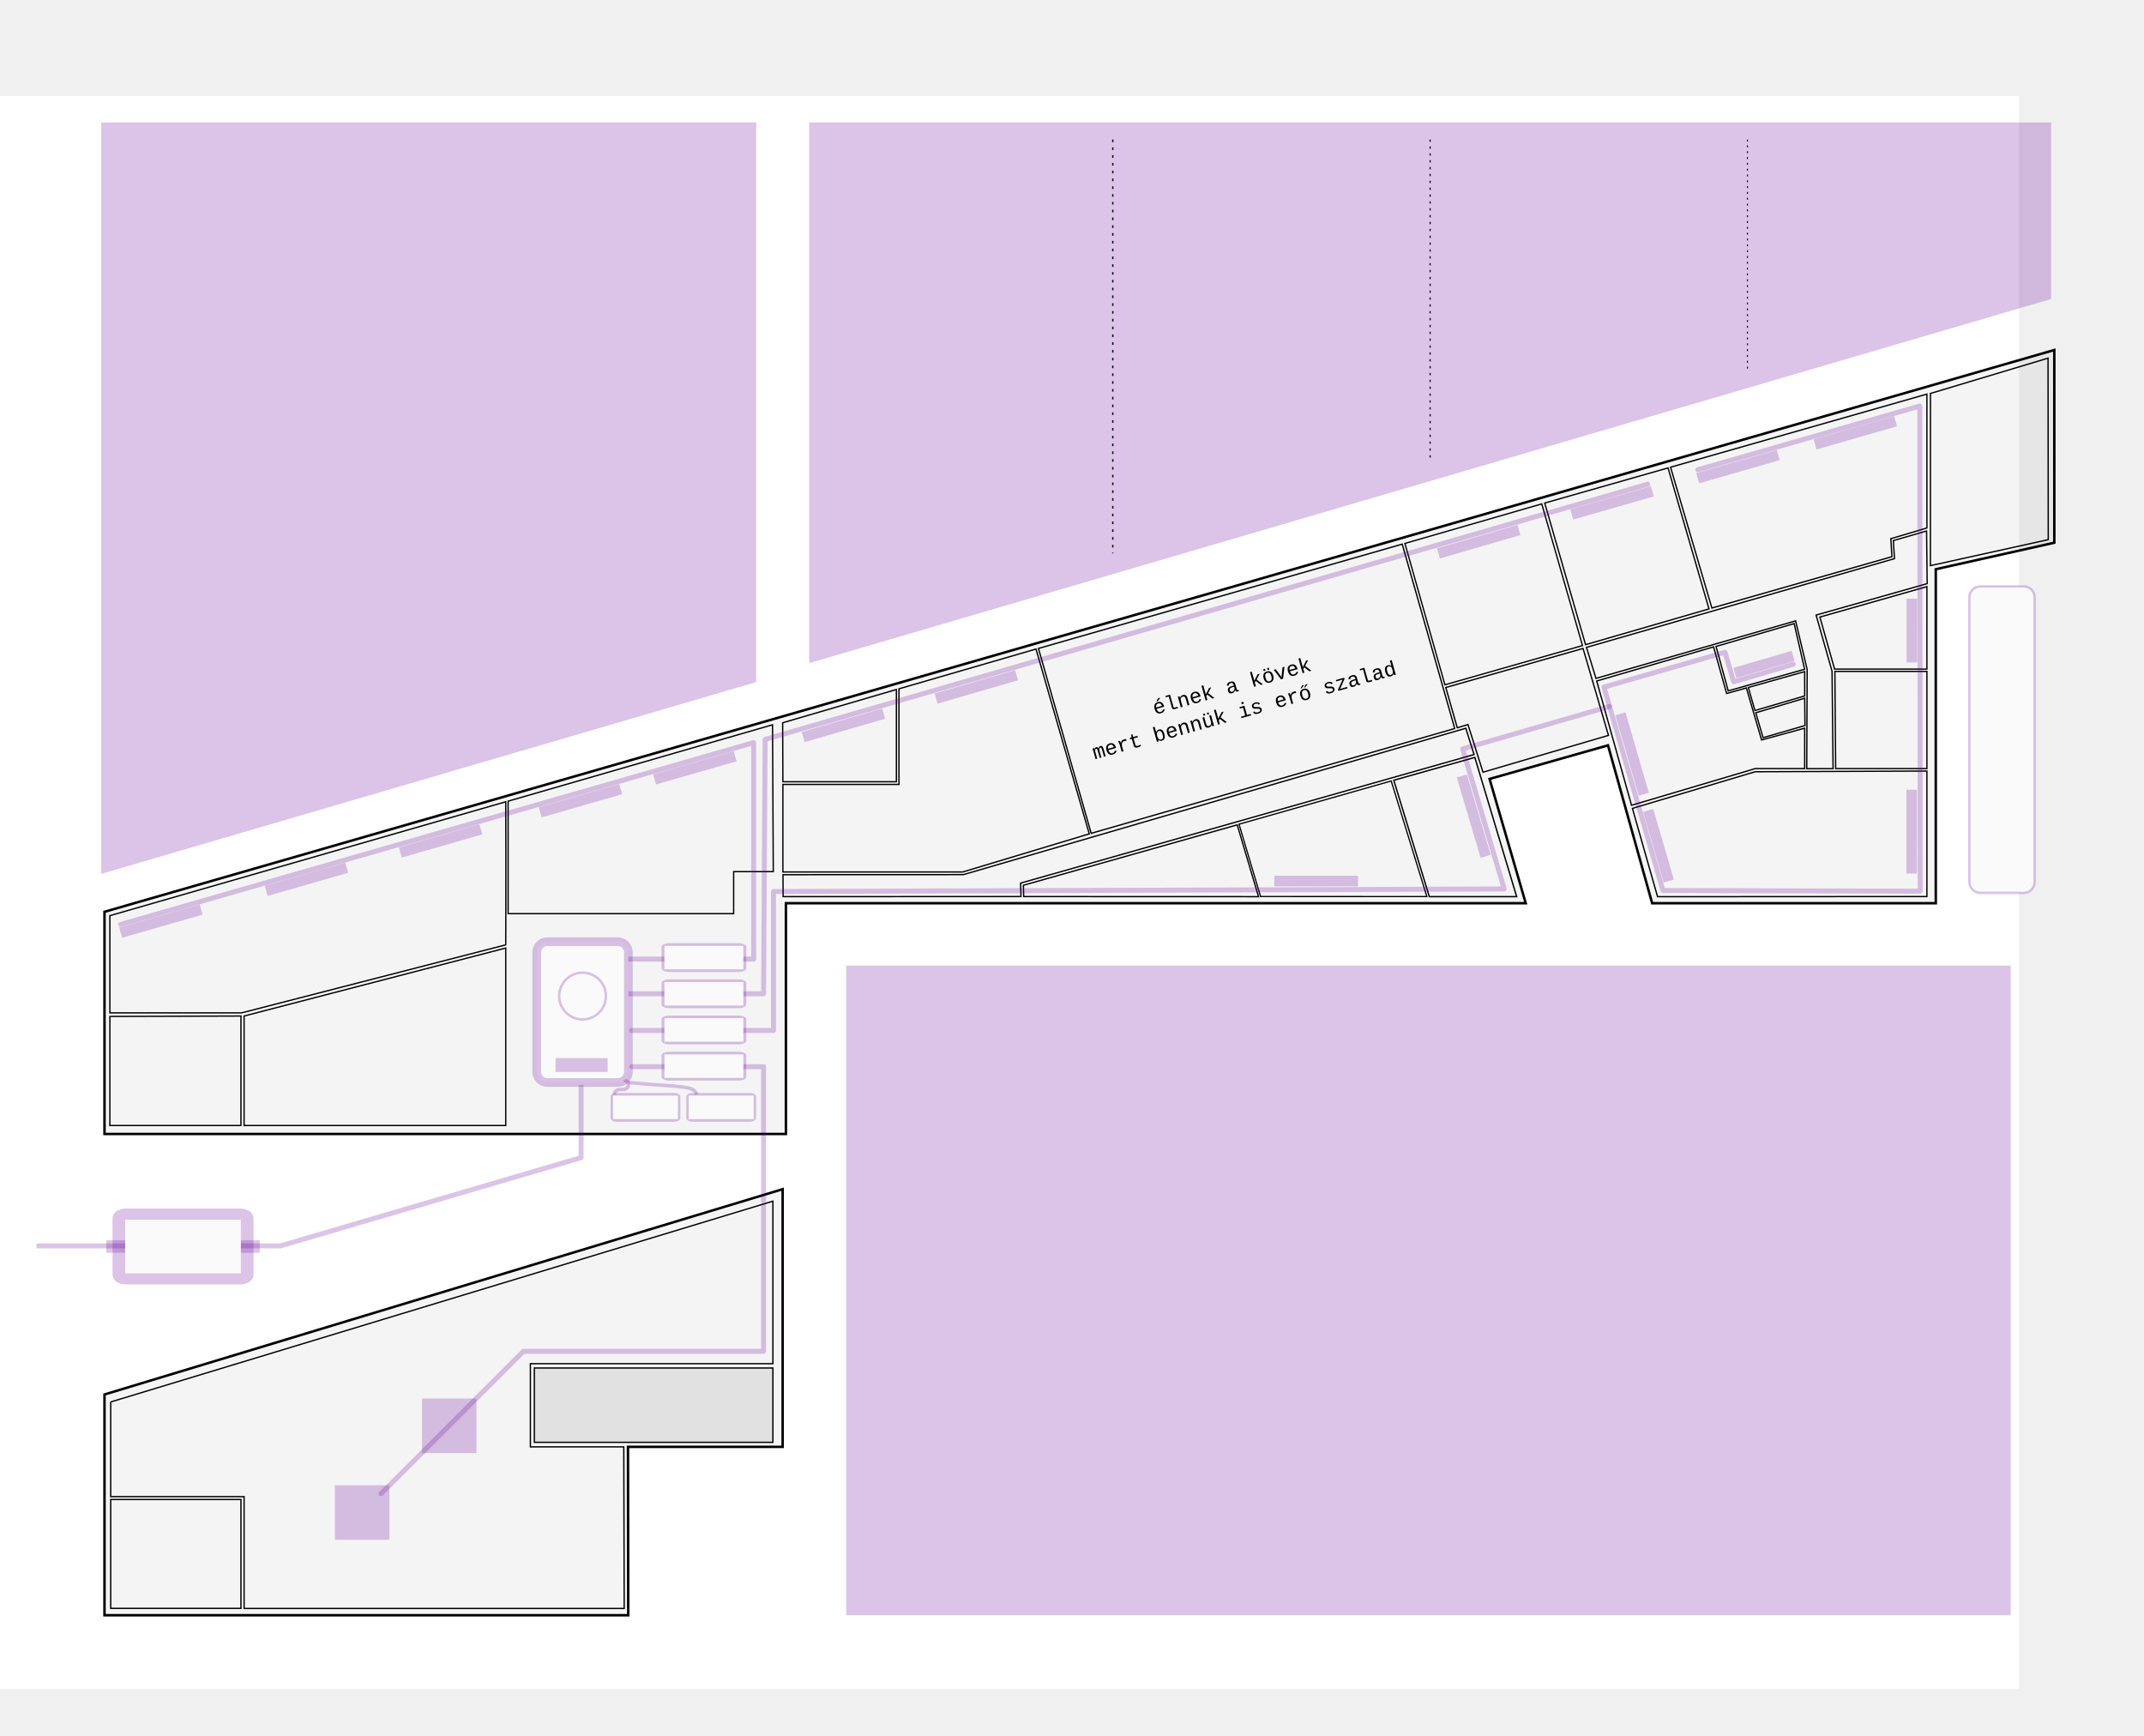
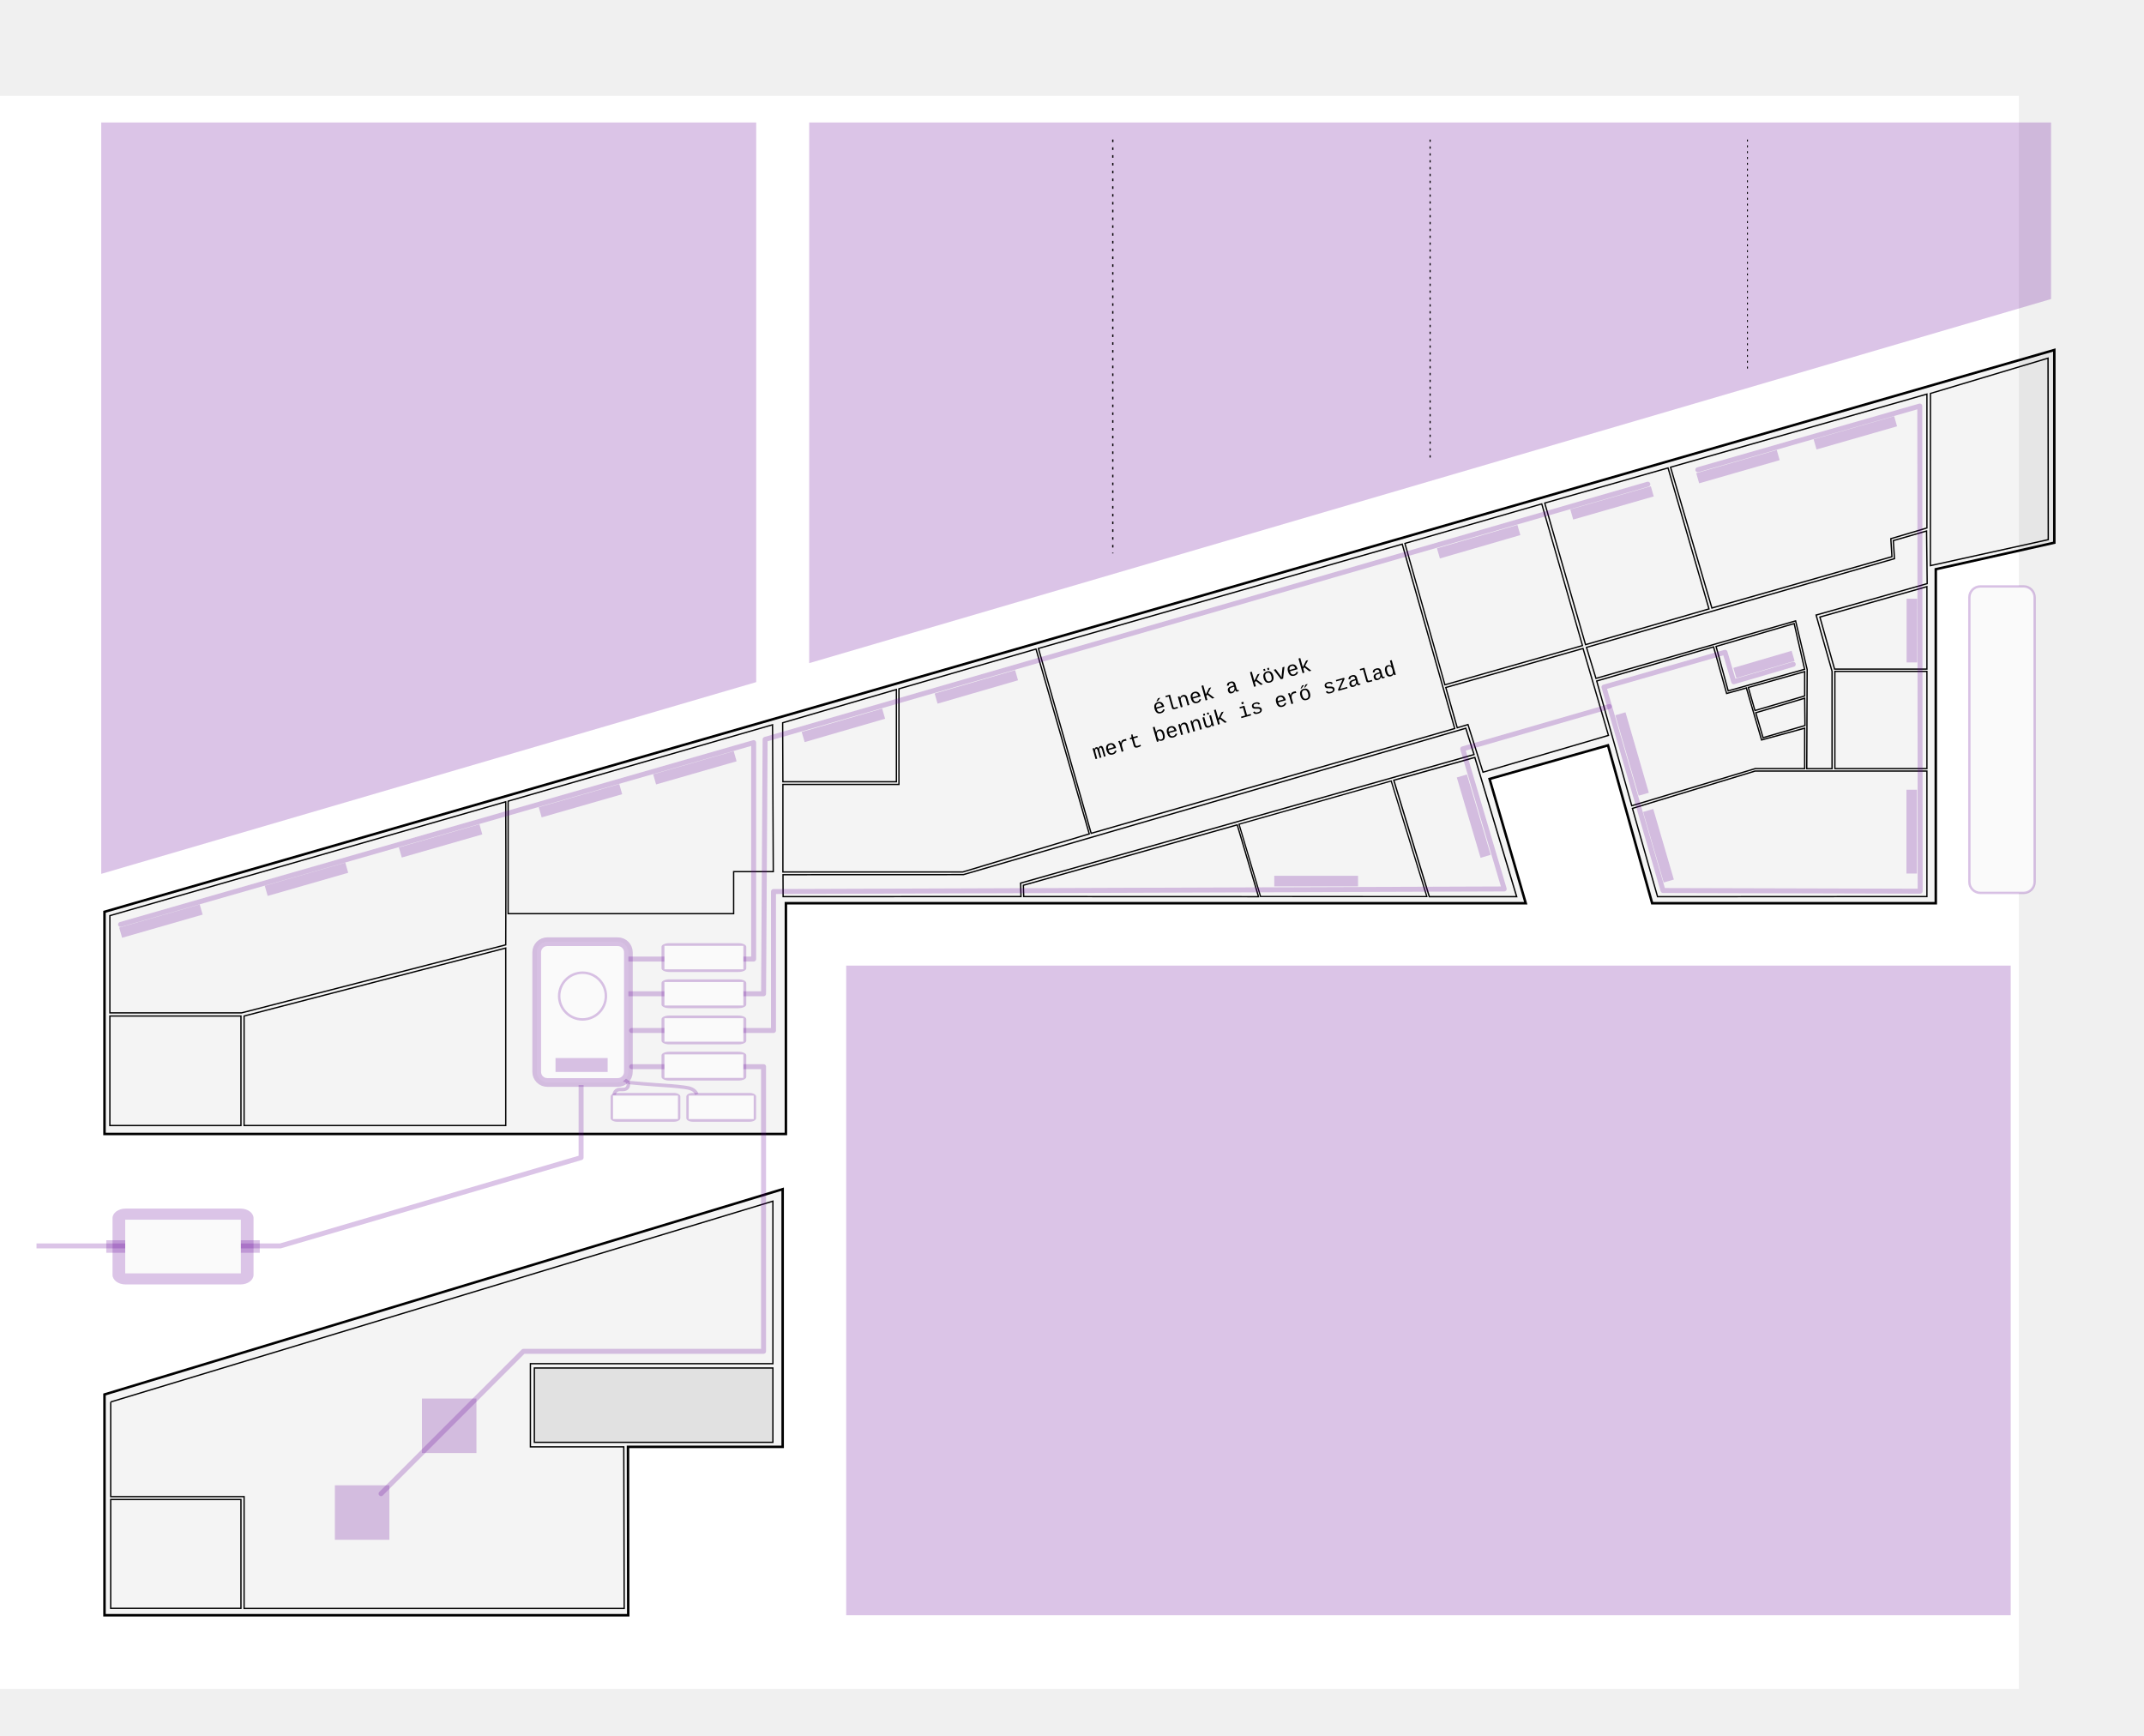
<svg xmlns="http://www.w3.org/2000/svg" width="432.435mm" height="350mm" viewBox="0 0 432.435 350" version="1.1" id="svg5">
  <defs id="defs2">
    </defs>
  <g id="drawing" transform="translate(87.61958,-48.61679)" style="display:inline">
    <rect style="display:inline;opacity:1;fill:#ffffff;fill-opacity:1;stroke:none;stroke-width:0.47;stroke-linecap:butt;stroke-linejoin:round;stroke-miterlimit:4;stroke-dasharray:0.47, 3.759;stroke-dashoffset:0;stroke-opacity:1;stop-color:#000000" id="rect78717" width="416.761" height="321.272" x="-97.173" y="67.955" class="clickthrough" />
    <rect style="opacity:1;fill:#fafafa;fill-opacity:1;stroke:#660099;stroke-width:0.477;stroke-linecap:round;stroke-linejoin:round;stroke-miterlimit:4;stroke-dasharray:none;stroke-opacity:0.231;stop-color:#000000" id="rect4922" width="13.162" height="61.81" x="309.59" y="166.878" ry="2.213" />
    <path style="fill:#000000;fill-opacity:0.045;stroke:#000000;stroke-width:0.5;stroke-linecap:butt;stroke-linejoin:miter;stroke-miterlimit:4;stroke-dasharray:none;stroke-opacity:1" d="m -66.544,232.498 1.9e-4,44.81 h 137.438 l 2.6e-4,-46.537 149.22,1.2e-4 -7.295,-25.065 23.888,-6.778 8.905,31.842 h 57.206 v -67.358 l 23.907,-5.349 v -38.862 z" id="envelope_emelet" />
    <g id="g2208" style="fill:none;stroke:#660099;stroke-opacity:0.231" transform="translate(0,-1.5875)">
      <path style="fill:none;stroke:#660099;stroke-width:0.7;stroke-linecap:butt;stroke-linejoin:miter;stroke-miterlimit:4;stroke-dasharray:none;stroke-opacity:0.231" d="m 38.092,268.038 c 0.216,-0.021 0.438,0.037 0.617,0.16 0.179,0.123 0.312,0.31 0.371,0.519 0.058,0.209 0.041,0.438 -0.048,0.636 -0.089,0.198 -0.25,0.362 -0.445,0.456 -0.252,0.122 -0.543,0.124 -0.823,0.118 -0.28,-0.006 -0.568,-0.018 -0.83,0.081 -0.198,0.074 -0.372,0.211 -0.491,0.385 -0.119,0.174 -0.184,0.386 -0.182,0.597" id="path1031" />
      <path style="fill:none;fill-opacity:1;stroke:#660099;stroke-width:0.7;stroke-linecap:butt;stroke-linejoin:miter;stroke-miterlimit:4;stroke-dasharray:none;stroke-opacity:0.231" d="m 39.121,268.506 c 1.913,0.189 3.828,0.349 5.746,0.482 1.874,0.129 3.752,0.232 5.612,0.495 0.487,0.069 0.98,0.151 1.426,0.358 0.223,0.104 0.433,0.239 0.609,0.41 0.177,0.171 0.319,0.38 0.402,0.611 0.003,0.007 0.005,0.015 0.008,0.022" id="path1035" />
    </g>
    <path style="fill:#000000;fill-opacity:0.045;stroke:#000000;stroke-width:0.5;stroke-linecap:butt;stroke-linejoin:miter;stroke-miterlimit:4;stroke-dasharray:none;stroke-opacity:1" d="m -66.544,329.841 136.783,-41.404 v 51.967 H 39.042 l 0.051,33.958 -105.637,-4e-4 z" id="envelope_foldszint" />
    <path style="fill:#660099;fill-opacity:0.231;stroke:none;stroke-width:0.265px;stroke-linecap:butt;stroke-linejoin:miter;stroke-opacity:1" d="M 75.588,182.353 V 73.313 l 250.482,-2.96e-4 v 35.611 z" id="path91226" class="clickthrough" />
    <rect style="display:inline;opacity:0;fill:#660099;fill-opacity:0.231;stroke:none;stroke-width:1.314;stroke-linecap:butt;stroke-linejoin:round;stroke-miterlimit:4;stroke-dasharray:none;stroke-dashoffset:0;stroke-opacity:0.231;stop-color:#000000" id="rect93623-7" width="58.473" height="31.883" x="267.598" y="73.312" />
    <rect style="display:inline;opacity:0;fill:#660099;fill-opacity:0.231;stroke:none;stroke-width:1.652;stroke-linecap:butt;stroke-linejoin:round;stroke-miterlimit:4;stroke-dasharray:none;stroke-dashoffset:0;stroke-opacity:0.231;stop-color:#000000" id="rect93623-9" width="58.473" height="50.375" x="203.594" y="73.313" />
    <rect style="display:inline;opacity:0;fill:#660099;fill-opacity:0.231;stroke:none;stroke-width:1.933;stroke-linecap:butt;stroke-linejoin:round;stroke-miterlimit:4;stroke-dasharray:none;stroke-dashoffset:0;stroke-opacity:0.231;stop-color:#000000" id="rect93623-6" width="58.473" height="68.96" x="139.591" y="73.313" />
    <rect style="opacity:0;fill:#660099;fill-opacity:0.231;stroke:none;stroke-width:2.178;stroke-linecap:butt;stroke-linejoin:round;stroke-miterlimit:4;stroke-dasharray:none;stroke-dashoffset:0;stroke-opacity:0.231;stop-color:#000000" id="rect93623" width="58.473" height="87.577" x="75.588" y="73.313" />
    <path style="fill:#660099;fill-opacity:0.231;stroke:none;stroke-width:0.265px;stroke-linecap:butt;stroke-linejoin:miter;stroke-opacity:1" d="M 64.905,73.313 H -67.199 V 224.848 L 64.905,186.179 Z" id="path92253" />
    <g id="g2723">
      <path style="display:inline;fill:none;stroke:#000000;stroke-width:0.262;stroke-linecap:butt;stroke-linejoin:miter;stroke-miterlimit:4;stroke-dasharray:0.524, 1.048;stroke-dashoffset:0;stroke-opacity:1" d="M 136.826,76.762 V 160.214" id="path942" />
      <path style="display:inline;fill:none;stroke:#000000;stroke-width:0.231;stroke-linecap:butt;stroke-linejoin:miter;stroke-miterlimit:4;stroke-dasharray:0.461, 0.923;stroke-dashoffset:0;stroke-opacity:1" d="M 200.829,76.762 V 141.429" id="path942-6" />
      <path style="display:inline;fill:none;stroke:#000000;stroke-width:0.196;stroke-linecap:butt;stroke-linejoin:miter;stroke-miterlimit:4;stroke-dasharray:0.391, 0.783;stroke-dashoffset:0;stroke-opacity:1" d="M 264.832,76.762 V 123.305" id="path942-6-3" />
    </g>
    <path style="display:inline;fill:#660099;fill-opacity:0.231;stroke:none;stroke-width:0.256;stroke-linecap:butt;stroke-linejoin:miter;stroke-miterlimit:4;stroke-dasharray:0.256, 3.074;stroke-dashoffset:0;stroke-opacity:1" d="M 317.927,243.35 H 83.054 v 131.012 H 317.927 Z" id="graph" />
    <rect style="display:inline;fill:#660099;fill-opacity:0.231;stroke:none;stroke-width:0.081;stroke-linecap:butt;stroke-linejoin:round;stroke-miterlimit:4;stroke-dasharray:none;stroke-dashoffset:0;stroke-opacity:1;stop-color:#000000" id="rect41701-4" width="30.954" height="2.526" x="-66.18" y="298.739" rx="0" ry="0" />
    <path style="fill:none;stroke:#660099;stroke-width:1;stroke-linecap:butt;stroke-linejoin:round;stroke-miterlimit:4;stroke-dasharray:none;stroke-opacity:0.231" d="m 29.583,267.445 v 14.627 l -60.654,17.807 h -49.188" id="path43866" />
    <rect style="display:inline;fill:#660099;fill-opacity:0.231;stroke:none;stroke-width:0.125;stroke-linecap:round;stroke-linejoin:round;stroke-miterlimit:4;stroke-dasharray:none;stroke-dashoffset:0;stroke-opacity:1;stop-color:#000000" id="rect14422-5" width="28.44" height="15.302" x="-64.923" y="292.351" rx="2.626" ry="1.935" />
    <rect style="display:inline;opacity:1;fill:#fafafa;fill-opacity:1;stroke:none;stroke-width:0.145;stroke-linecap:butt;stroke-linejoin:round;stroke-miterlimit:4;stroke-dasharray:none;stroke-dashoffset:0;stroke-opacity:1;stop-color:#000000" id="rect41701" width="23.323" height="10.824" x="-62.365" y="294.59" rx="0" ry="0" />
    <text xml:space="preserve" style="font-style:normal;font-weight:normal;font-size:4.233px;line-height:1.25;font-family:sans-serif;display:inline;fill:#000000;fill-opacity:1;stroke:none;stroke-width:0.265" x="108.074" y="224.885" id="text4804" transform="rotate(-15.7019)" class="clickthrough">
      <tspan id="tspan4802" style="font-style:normal;font-variant:normal;font-weight:normal;font-stretch:normal;font-size:4.233px;font-family:'Courier New';-inkscape-font-specification:'Courier New';text-align:center;text-anchor:middle;stroke-width:0.265" x="108.074" y="224.885">élnek a kövek</tspan>
      <tspan style="font-style:normal;font-variant:normal;font-weight:normal;font-stretch:normal;font-size:4.233px;font-family:'Courier New';-inkscape-font-specification:'Courier New';text-align:center;text-anchor:middle;stroke-width:0.265" x="108.074" y="230.272" id="tspan8358">mert bennük is erő szalad</tspan>
    </text>
    <path style="fill:none;stroke:#000000;stroke-width:0.265px;stroke-linecap:butt;stroke-linejoin:miter;stroke-opacity:1" d="m 195.203,158.354 -73.374,21.036 10.633,37.284 73.328,-21.14 z" id="room_11" data-room-id="11" />
    <path style="fill:none;fill-opacity:0.08;stroke:#000000;stroke-width:0.265px;stroke-linecap:butt;stroke-linejoin:miter;stroke-opacity:1" d="m 161.923,214.966 -43.13,12.183 0.064,2.278 47.358,0.018 z" id="room_27" data-room-id="27" />
    <path style="fill:none;fill-opacity:0.08;stroke:#000000;stroke-width:0.265px;stroke-linecap:butt;stroke-linejoin:miter;stroke-opacity:1" d="m 279.446,173.059 21.583,-6.136 v 16.636 h -18.623 z" id="room_16" data-room-id="16" />
    <path style="fill:none;stroke:#000000;stroke-width:0.265px;stroke-linecap:butt;stroke-linejoin:miter;stroke-opacity:1" d="m 70.33,229.438 -0.023,-4.42 36.385,-0.015 101.331,-29.522 1.665,5.303 -91.461,25.93 0.083,2.712 z" id="room_24" data-room-id="24" />
    <path style="fill:none;stroke:#000000;stroke-width:0.265px;stroke-linecap:butt;stroke-linejoin:miter;stroke-opacity:1" d="m 236.799,196.92 -25.305,7.426 -3.031,-9.607 -2.162,0.646 -2.309,-8.12 27.681,-7.873 z" id="room_17" data-room-id="17" />
-     <path style="fill:none;stroke:#000000;stroke-width:0.265px;stroke-linecap:butt;stroke-linejoin:miter;stroke-opacity:1" d="m 300.964,155.702 0.117,10.617 -22.401,6.338 3.215,11.333 0.208,19.639 -5.308,-1e-5 0.083,-19.993 -2.332,-9.806 -40.264,11.599 -1.917,-6.255 62.123,-17.895 -0.232,-3.638 z" id="room_25" data-room-id="25" />
-     <path style="fill:none;fill-opacity:0.08;stroke:#000000;stroke-width:0.265px;stroke-linecap:butt;stroke-linejoin:miter;stroke-opacity:1" d="m 301.029,184.014 1e-5,19.61 H 282.623 l -0.156,-19.61 z" id="szita_moso" data-temperature-rooms="[25,1,16]" />
+     <path style="fill:none;stroke:#000000;stroke-width:0.265px;stroke-linecap:butt;stroke-linejoin:miter;stroke-opacity:1" d="m 300.964,155.702 0.117,10.617 -22.401,6.338 3.215,11.333 v 19.64 h -5.1 l 0.083,-19.993 -2.332,-9.806 -40.264,11.599 -1.917,-6.255 62.123,-17.895 -0.232,-3.638 z" id="room_25" data-room-id="25" />
+     <path style="fill:none;fill-opacity:0.08;stroke:#000000;stroke-width:0.265px;stroke-linecap:butt;stroke-linejoin:miter;stroke-opacity:1" d="m 301.029,184.014 1e-5,19.61 h -18.562 v -19.61 z" id="szita_moso" data-temperature-rooms="[25,1,16]" />
    <path style="fill:none;fill-opacity:0.08;stroke:#000000;stroke-width:0.265px;stroke-linecap:butt;stroke-linejoin:miter;stroke-opacity:1" d="m 276.375,184.059 -11.368,3.199 1.336,4.652 10.032,-2.944 z" id="wc1" data-temperature-rooms="[13,25]" />
    <path style="fill:none;fill-opacity:0.08;stroke:#000000;stroke-width:0.265px;stroke-linecap:butt;stroke-linejoin:miter;stroke-opacity:1" d="m 276.375,189.428 0.058,5.508 -8.453,2.447 -1.469,-5.026 z" id="wc2" data-temperature-rooms="[13,25]" />
    <path style="fill:none;fill-opacity:0.08;stroke:#000000;stroke-width:0.265px;stroke-linecap:butt;stroke-linejoin:miter;stroke-opacity:1" d="m 274.254,174.374 -15.753,4.61 2.45,8.96 15.413,-4.358 z" id="ovi_wc" data-temperature-rooms="[13,25]" />
-     <path style="display:inline;fill:none;fill-opacity:0.08;stroke:#000000;stroke-width:0.265;stroke-linecap:butt;stroke-linejoin:miter;stroke-miterlimit:4;stroke-dasharray:none;stroke-opacity:1" d="m 14.385,239.808 v 0 l -52.772,13.71 c 0,7.361 0,14.723 0,22.084 l 52.772,-4.2e-4 z" id="pult" />
+     <path style="display:inline;fill:none;fill-opacity:0.08;stroke:#000000;stroke-width:0.265;stroke-linecap:butt;stroke-linejoin:miter;stroke-miterlimit:4;stroke-dasharray:none;stroke-opacity:1" d="m 14.385,239.808 v 0 l -52.772,13.71 V 275.602 l 52.772,-4.2e-4 z" id="pult" />
    <path style="display:inline;fill:#000000;fill-opacity:0.08;stroke:#000000;stroke-width:0.265px;stroke-linecap:butt;stroke-linejoin:miter;stroke-opacity:1" d="m 68.271,324.5 v 14.989 h -48.113 v -14.989 z" id="lenti_wc" />
    <g id="g912">
      <path style="display:inline;fill:none;stroke:#000000;stroke-width:0.265px;stroke-linecap:butt;stroke-linejoin:miter;stroke-opacity:1" d="m 249.325,142.838 8.335,28.402 36.318,-10.36 -0.228,-3.626 7.28,-2.161 v -26.997 z" id="room_2" data-room-id="2" />
-       <path style="fill:none;fill-opacity:0.08;stroke:#000000;stroke-width:0.265px;stroke-linecap:butt;stroke-linejoin:miter;stroke-opacity:1" d="m 241.454,211.019 -7.024,-25.063 23.571,-6.881 2.633,9.4 3.984,-1.121 3.063,10.491 8.695,-2.378 v 8.156 h -9.986 z" id="room_13" data-room-id="13" />
-       <path style="display:inline;fill:none;stroke:#000000;stroke-width:0.265px;stroke-linecap:butt;stroke-linejoin:miter;stroke-opacity:1" d="m 241.632,211.646 24.746,-7.391 34.65,-0.14 v 25.306 l -54.325,0.033 z" id="room_1" data-room-id="1" />
+       <path style="fill:none;fill-opacity:0.08;stroke:#000000;stroke-width:0.265px;stroke-linecap:butt;stroke-linejoin:miter;stroke-opacity:1" d="m 241.5,211.112 -7.071,-25.156 23.571,-6.881 2.633,9.4 3.984,-1.121 3.063,10.491 8.695,-2.378 v 8.156 h -9.986 z" id="room_13" data-room-id="13" />
+       <path style="display:inline;fill:none;stroke:#000000;stroke-width:0.265px;stroke-linecap:butt;stroke-linejoin:miter;stroke-opacity:1" d="m 241.632,211.646 24.746,-7.531 h 34.65 v 25.306 l -54.325,0.033 z" id="room_1" data-room-id="1" />
      <path style="display:inline;fill:none;stroke:#000000;stroke-width:0.263px;stroke-linecap:butt;stroke-linejoin:miter;stroke-opacity:1" d="m 223.944,150.065 24.872,-7.081 8.259,28.432 -24.897,7.212 z" id="room_3" data-room-id="3" />
      <path style="display:inline;fill:none;stroke:#000000;stroke-width:0.259px;stroke-linecap:butt;stroke-linejoin:miter;stroke-opacity:1" d="m 223.348,150.241 -27.604,7.966 8.067,28.512 27.748,-7.909 z" id="room_4" data-room-id="4" />
      <path style="display:inline;fill:none;stroke:#000000;stroke-width:0.275px;stroke-linecap:butt;stroke-linejoin:miter;stroke-opacity:1" d="m 193.501,205.969 16.345,-4.603 8.439,28.079 h -17.62 z" id="room_7" data-room-id="7" />
      <path style="display:inline;fill:none;stroke:#000000;stroke-width:0.247px;stroke-linecap:butt;stroke-linejoin:miter;stroke-opacity:1" d="m 192.982,206.118 -30.694,8.717 4.339,14.581 33.543,0.012 z" id="room_6" data-room-id="6" />
      <path style="fill:none;stroke:#000000;stroke-width:0.265px;stroke-linecap:butt;stroke-linejoin:miter;stroke-opacity:1" d="m 121.338,179.509 10.74,37.276 -25.516,7.685 H 70.286 l 2.6e-4,-17.656 h 23.409 v -19.284 z" id="room_5" data-room-id="5" />
      <path style="display:inline;fill:none;stroke:#000000;stroke-width:0.265px;stroke-linecap:butt;stroke-linejoin:miter;stroke-opacity:1" d="m 93.18,187.669 v 18.598 H 70.286 l -0.047,-11.888 z" id="room_12" data-room-id="12" />
      <path style="fill:none;stroke:#000000;stroke-width:0.265px;stroke-linecap:butt;stroke-linejoin:miter;stroke-opacity:1" d="m 68.346,224.399 -0.149,-29.618 -53.33,15.41 v 22.688 h 45.486 l 4.94e-4,-8.48 z" id="room_8" data-room-id="8" />
      <path style="fill:none;stroke:#000000;stroke-width:0.265px;stroke-linecap:butt;stroke-linejoin:miter;stroke-opacity:1" d="m 14.385,210.313 -79.843,22.964 v 19.607 h 26.56 l 53.283,-13.721 c 0,0 0.062,-14.952 -1.64e-4,-28.849 z" id="room_9" data-room-id="9" />
      <path style="fill:none;stroke:#000000;stroke-width:0.265px;stroke-linecap:butt;stroke-linejoin:miter;stroke-opacity:1" d="m -65.267,331.342 133.538,-40.484 v 32.772 h -48.913 v 16.774 h 18.837 l 0.083,32.587 -76.665,4.8e-4 v -22.556 h -26.905 v -19.093" id="room_10" data-room-id="10" />
    </g>
    <path style="fill:none;stroke:#660099;stroke-width:1;stroke-linecap:round;stroke-linejoin:round;stroke-miterlimit:4;stroke-dasharray:none;stroke-opacity:0.231" d="m 39.272,242.029 25.118,-7e-5 V 198.381 l -127.688,36.669" id="path6552" class="clickthrough" />
    <path style="display:inline;fill:none;stroke:#660099;stroke-width:1;stroke-linecap:round;stroke-linejoin:round;stroke-miterlimit:4;stroke-dasharray:none;stroke-opacity:0.231" d="M 39.248,249.029 H 66.39 l 0.31,-51.302 178.035,-51.463" id="path5000" class="clickthrough" />
    <path style="fill:none;stroke:#660099;stroke-width:1;stroke-linecap:round;stroke-linejoin:round;stroke-miterlimit:4;stroke-dasharray:none;stroke-opacity:0.231" d="m 254.823,143.351 44.77,-12.849 0.079,97.843 -51.874,-0.14 -11.906,-41.018 24.416,-7.023 1.757,5.943 12.006,-3.52" id="path1049" />
    <path style="fill:none;stroke:#660099;stroke-width:1;stroke-linecap:round;stroke-linejoin:round;stroke-miterlimit:4;stroke-dasharray:none;stroke-opacity:0.231" d="m 39.777,256.437 28.613,-3.3e-4 1.87e-4,-28.026 147.382,-0.518 -8.374,-28.247 29.575,-8.547" id="path6020" class="clickthrough" />
    <path style="fill:none;stroke:#660099;stroke-width:1;stroke-linecap:round;stroke-linejoin:round;stroke-miterlimit:4;stroke-dasharray:none;stroke-opacity:0.231" d="m 39.801,263.729 26.589,-4.1e-4 v 4.947 52.461 l -48.441,4.1e-4 -28.707,28.707" id="path7279" class="clickthrough" />
    <g id="cycle4_radiators" transform="translate(-4.233333,4.233333)" class="clickthrough">
      <rect style="opacity:1;fill:#660099;fill-opacity:0.231;stroke:none;stroke-width:0.215;stroke-linecap:butt;stroke-linejoin:round;stroke-miterlimit:4;stroke-dasharray:none;stroke-dashoffset:0;stroke-opacity:0.231;stop-color:#000000" id="trafohaz_radiator_2" width="10.995" height="10.995" x="-15.842" y="343.921" />
      <rect style="display:inline;fill:#660099;fill-opacity:0.231;stroke:none;stroke-width:0.215;stroke-linecap:butt;stroke-linejoin:round;stroke-miterlimit:4;stroke-dasharray:none;stroke-dashoffset:0;stroke-opacity:0.231;stop-color:#000000" id="trafohaz_radiator_1" width="10.995" height="10.995" x="1.713" y="326.428" />
    </g>
    <g id="cycle3_radiators" class="clickthrough" transform="translate(0.2305368,1.5875)">
      <rect style="display:inline;fill:#660099;fill-opacity:0.231;stroke:none;stroke-width:0.215;stroke-linecap:butt;stroke-linejoin:round;stroke-miterlimit:4;stroke-dasharray:none;stroke-dashoffset:0;stroke-opacity:0.231;stop-color:#000000" id="kisterem_radiator_2" width="16.898" height="2.128" x="-13.937" y="207.4" ry="0" transform="rotate(-16.0342)" />
      <rect style="display:inline;fill:#660099;fill-opacity:0.231;stroke:none;stroke-width:0.215;stroke-linecap:butt;stroke-linejoin:round;stroke-miterlimit:4;stroke-dasharray:none;stroke-dashoffset:0;stroke-opacity:0.231;stop-color:#000000" id="kisterem_radiator_1" width="16.898" height="2.128" x="-37.952" y="207.406" ry="0" transform="rotate(-16.0342)" />
      <rect style="display:inline;fill:#660099;fill-opacity:0.231;stroke:none;stroke-width:0.215;stroke-linecap:butt;stroke-linejoin:round;stroke-miterlimit:4;stroke-dasharray:none;stroke-dashoffset:0;stroke-opacity:0.231;stop-color:#000000" id="vendegter_radiator_3" width="16.898" height="2.128" x="-67.303" y="207.401" ry="0" transform="rotate(-16.0342)" />
      <rect style="display:inline;fill:#660099;fill-opacity:0.231;stroke:none;stroke-width:0.215;stroke-linecap:butt;stroke-linejoin:round;stroke-miterlimit:4;stroke-dasharray:none;stroke-dashoffset:0;stroke-opacity:0.231;stop-color:#000000" id="vendegter_radiator_2" width="16.898" height="2.128" x="-95.438" y="207.37" ry="0" transform="rotate(-16.0342)" />
      <rect style="display:inline;fill:#660099;fill-opacity:0.231;stroke:none;stroke-width:0.215;stroke-linecap:butt;stroke-linejoin:round;stroke-miterlimit:4;stroke-dasharray:none;stroke-dashoffset:0;stroke-opacity:0.231;stop-color:#000000" id="vendegter_radiator_1" width="16.898" height="2.128" x="-125.985" y="207.369" ry="0" transform="rotate(-16.0342)" />
    </g>
    <g id="cycle1_radiators" class="clickthrough" style="display:inline">
      <rect style="display:inline;fill:#660099;fill-opacity:0.231;stroke:none;stroke-width:0.202;stroke-linecap:butt;stroke-linejoin:round;stroke-miterlimit:4;stroke-dasharray:none;stroke-dashoffset:0;stroke-opacity:0.231;stop-color:#000000" id="oktopusz_szita_radiator_2" data-location-id="oktopusz_szita" data-probes="[]" data-trvs="[&quot;79&quot;]" width="14.824" height="2.128" x="272.182" y="-176.618" ry="0" transform="rotate(73.72126)" />
      <rect style="display:inline;fill:#660099;fill-opacity:0.231;stroke:none;stroke-width:0.215;stroke-linecap:butt;stroke-linejoin:round;stroke-miterlimit:4;stroke-dasharray:none;stroke-dashoffset:0;stroke-opacity:0.231;stop-color:#000000" id="oktopusz_szita_radiator_1" data-trvs="[&quot;77&quot;]" width="16.898" height="2.128" x="207.881" y="-299.028" ry="0" transform="rotate(90)" />
      <rect style="display:inline;fill:#660099;fill-opacity:0.231;stroke:none;stroke-width:0.215;stroke-linecap:butt;stroke-linejoin:round;stroke-miterlimit:4;stroke-dasharray:none;stroke-dashoffset:0;stroke-opacity:0.231;stop-color:#000000" id="golyafeszek_radiator_1" data-location-id="golyafeszek" data-probes="[&quot;ovi_radiatorok_shelly/temperature:100&quot;,&quot;ovi_radiatorok_shelly/temperature:101&quot;]" data-trvs="[&quot;71&quot;]" width="16.898" height="2.128" x="229.459" y="208.713" ry="0" transform="rotate(-16.0342)" />
      <rect style="display:inline;fill:#660099;fill-opacity:0.231;stroke:none;stroke-width:0.215;stroke-linecap:butt;stroke-linejoin:round;stroke-miterlimit:4;stroke-dasharray:none;stroke-dashoffset:0;stroke-opacity:0.231;stop-color:#000000" id="golyafeszek_radiator_2" data-location-id="golyafeszek" data-probes="[&quot;ovi_radiatorok_shelly/temperature:102&quot;,&quot;ovi_radiatorok_shelly/temperature:103&quot;]" data-trvs="[&quot;75&quot;]" width="16.898" height="2.128" x="204.819" y="208.732" ry="0" transform="rotate(-16.0342)" />
      <rect style="display:inline;fill:#660099;fill-opacity:0.231;stroke:none;stroke-width:0.183;stroke-linecap:butt;stroke-linejoin:round;stroke-miterlimit:4;stroke-dasharray:none;stroke-dashoffset:0;stroke-opacity:0.231;stop-color:#000000" id="golyafeszek_wc_radiator_1" width="12.244" height="2.128" x="199.997" y="249.529" ry="0" transform="matrix(0.959728,-0.2809309,0.2807371,0.9597847,0,0)" />
      <rect style="display:inline;fill:#660099;fill-opacity:0.231;stroke:none;stroke-width:0.215;stroke-linecap:butt;stroke-linejoin:round;stroke-miterlimit:4;stroke-dasharray:none;stroke-dashoffset:0;stroke-opacity:0.231;stop-color:#000000" id="gepmuhely_radiator_1" data-trvs="[&quot;57&quot;]" width="16.898" height="2.128" x="251.623" y="-177.097" ry="0" transform="rotate(73.80998)" />
      <rect style="display:inline;fill:#660099;fill-opacity:0.231;stroke:none;stroke-width:0.188;stroke-linecap:butt;stroke-linejoin:round;stroke-miterlimit:4;stroke-dasharray:none;stroke-dashoffset:0;stroke-opacity:0.231;stop-color:#000000" id="kistargyalo_radiator_1" width="12.853" height="2.128" x="169.357" y="-299.062" ry="0" transform="rotate(90)" />
      <rect style="display:inline;fill:#660099;fill-opacity:0.231;stroke:none;stroke-width:0.215;stroke-linecap:butt;stroke-linejoin:round;stroke-miterlimit:4;stroke-dasharray:none;stroke-dashoffset:0;stroke-opacity:0.231;stop-color:#000000" id="golyairoda_radiator_1" data-trvs="[&quot;65&quot;]" width="16.898" height="2.128" x="255.466" y="-141.601" ry="0" transform="rotate(73.52075)" />
      <rect style="opacity:1;fill:#660099;fill-opacity:0.231;stroke:none;stroke-width:0.215;stroke-linecap:butt;stroke-linejoin:round;stroke-miterlimit:4;stroke-dasharray:none;stroke-dashoffset:0;stroke-opacity:0.231;stop-color:#000000" id="studio_radiator_1" data-trvs="[&quot;69&quot;]" width="16.898" height="2.128" x="169.392" y="225.243" ry="0" />
    </g>
    <g id="cycle2_radiators" class="clickthrough">
      <rect style="display:inline;fill:#660099;fill-opacity:0.231;stroke:none;stroke-width:0.215;stroke-linecap:butt;stroke-linejoin:round;stroke-miterlimit:4;stroke-dasharray:none;stroke-dashoffset:0;stroke-opacity:0.231;stop-color:#000000" id="merce_radiator_1" data-trvs="[&quot;63&quot;]" width="16.898" height="2.128" x="44.34" y="209.133" ry="0" transform="rotate(-16.19002)" />
      <rect style="display:inline;fill:#660099;fill-opacity:0.231;stroke:none;stroke-width:0.215;stroke-linecap:butt;stroke-linejoin:round;stroke-miterlimit:4;stroke-dasharray:none;stroke-dashoffset:0;stroke-opacity:0.231;stop-color:#000000" id="merce_targyalo_radiator_1" data-display-label="Diós Edit" data-trvs="[&quot;53&quot;]" width="16.898" height="2.128" x="16.429" y="209.104" ry="0" transform="rotate(-16.19002)" />
      <rect style="display:inline;fill:#660099;fill-opacity:0.231;stroke:none;stroke-width:0.215;stroke-linecap:butt;stroke-linejoin:round;stroke-miterlimit:4;stroke-dasharray:none;stroke-dashoffset:0;stroke-opacity:0.231;stop-color:#000000" id="pk_radiator_1" data-trvs="[&quot;42&quot;]" width="16.898" height="2.128" x="178.386" y="208.742" ry="0" transform="rotate(-16.0342)" />
      <rect style="display:inline;fill:#660099;fill-opacity:0.231;stroke:none;stroke-width:0.215;stroke-linecap:butt;stroke-linejoin:round;stroke-miterlimit:4;stroke-dasharray:none;stroke-dashoffset:0;stroke-opacity:0.231;stop-color:#000000" id="szgk_radiator_1" data-trvs="[&quot;59&quot;]" width="16.898" height="2.128" x="149.803" y="209.262" ry="0" transform="rotate(-16.19002)" />
    </g>
    <rect style="opacity:1;fill:#fafafa;fill-opacity:1;stroke:#660099;stroke-width:1.755;stroke-linecap:round;stroke-linejoin:round;stroke-miterlimit:4;stroke-dasharray:none;stroke-dashoffset:0;stroke-opacity:0.231;stop-color:#000000" id="rect14620" width="18.49" height="28.387" x="20.631" y="238.532" ry="2.14" />
    <rect style="opacity:1;fill:#660099;fill-opacity:0.231;stroke:none;stroke-width:0.204;stroke-linecap:round;stroke-linejoin:round;stroke-miterlimit:4;stroke-dasharray:none;stroke-dashoffset:0;stroke-opacity:0.79;stop-color:#000000" id="rect14422" width="10.515" height="2.803" x="24.427" y="261.996" class="clickthrough" />
    <circle style="display:inline;fill:none;fill-opacity:0.231;stroke:#660099;stroke-width:0.5;stroke-linecap:butt;stroke-linejoin:round;stroke-miterlimit:4;stroke-dasharray:none;stroke-dashoffset:0;stroke-opacity:0.231;stop-color:#000000" id="path79704-9" cx="29.876" cy="249.491" r="4.713" class="clickthrough" />
    <rect style="display:inline;fill:#660099;fill-opacity:0.231;stroke:none;stroke-width:0.06;stroke-linecap:round;stroke-linejoin:round;stroke-miterlimit:4;stroke-dasharray:none;stroke-dashoffset:0;stroke-opacity:1;stop-color:#000000" id="rect14422-5-7" width="17.096" height="5.811" x="45.805" y="238.826" rx="1.579" ry="0.735" />
    <rect style="display:inline;fill:#fafafa;fill-opacity:1;stroke:none;stroke-width:0.079;stroke-linecap:butt;stroke-linejoin:round;stroke-miterlimit:4;stroke-dasharray:none;stroke-dashoffset:0;stroke-opacity:1;stop-color:#000000" id="rect41701-6" width="15.917" height="4.736" x="46.395" y="239.364" rx="0" ry="0" />
    <rect style="display:inline;fill:#660099;fill-opacity:0.231;stroke:none;stroke-width:0.06;stroke-linecap:round;stroke-linejoin:round;stroke-miterlimit:4;stroke-dasharray:none;stroke-dashoffset:0;stroke-opacity:1;stop-color:#000000" id="rect14422-5-7-4" width="17.096" height="5.811" x="45.805" y="246.125" rx="1.579" ry="0.735" />
    <rect style="display:inline;fill:#fafafa;fill-opacity:1;stroke:none;stroke-width:0.079;stroke-linecap:butt;stroke-linejoin:round;stroke-miterlimit:4;stroke-dasharray:none;stroke-dashoffset:0;stroke-opacity:1;stop-color:#000000" id="rect41701-6-7" width="15.917" height="4.736" x="46.395" y="246.662" rx="0" ry="0" />
    <rect style="display:inline;fill:#660099;fill-opacity:0.231;stroke:none;stroke-width:0.06;stroke-linecap:round;stroke-linejoin:round;stroke-miterlimit:4;stroke-dasharray:none;stroke-dashoffset:0;stroke-opacity:1;stop-color:#000000" id="rect14422-5-7-4-3" width="17.096" height="5.811" x="45.805" y="253.423" rx="1.579" ry="0.735" />
    <rect style="display:inline;fill:#fafafa;fill-opacity:1;stroke:none;stroke-width:0.079;stroke-linecap:butt;stroke-linejoin:round;stroke-miterlimit:4;stroke-dasharray:none;stroke-dashoffset:0;stroke-opacity:1;stop-color:#000000" id="rect41701-6-7-6" width="15.917" height="4.736" x="46.395" y="253.961" rx="0" ry="0" />
    <rect style="display:inline;fill:#660099;fill-opacity:0.231;stroke:none;stroke-width:0.06;stroke-linecap:round;stroke-linejoin:round;stroke-miterlimit:4;stroke-dasharray:none;stroke-dashoffset:0;stroke-opacity:1;stop-color:#000000" id="rect14422-5-7-4-5" width="17.096" height="5.811" x="45.805" y="260.722" rx="1.579" ry="0.735" />
    <rect style="display:inline;fill:#660099;fill-opacity:0.231;stroke:none;stroke-width:0.054;stroke-linecap:round;stroke-linejoin:round;stroke-miterlimit:4;stroke-dasharray:none;stroke-dashoffset:0;stroke-opacity:1;stop-color:#000000" id="rect14422-5-7-4-5-7" width="14.07" height="5.811" x="35.535" y="269.029" rx="1.299" ry="0.735" />
    <rect style="display:inline;fill:#660099;fill-opacity:0.231;stroke:none;stroke-width:0.054;stroke-linecap:round;stroke-linejoin:round;stroke-miterlimit:4;stroke-dasharray:none;stroke-dashoffset:0;stroke-opacity:1;stop-color:#000000" id="rect14422-5-7-4-5-7-6" width="14.07" height="5.811" x="50.813" y="269.029" rx="1.299" ry="0.735" />
    <rect style="display:inline;fill:#fafafa;fill-opacity:1;stroke:none;stroke-width:0.079;stroke-linecap:butt;stroke-linejoin:round;stroke-miterlimit:4;stroke-dasharray:none;stroke-dashoffset:0;stroke-opacity:1;stop-color:#000000" id="rect41701-6-7-66" width="15.917" height="4.736" x="46.395" y="261.26" rx="0" ry="0" />
    <rect style="display:inline;fill:#fafafa;fill-opacity:1;stroke:none;stroke-width:0.072;stroke-linecap:butt;stroke-linejoin:round;stroke-miterlimit:4;stroke-dasharray:none;stroke-dashoffset:0;stroke-opacity:1;stop-color:#000000" id="rect41701-6-7-66-0" width="13.099" height="4.736" x="36.02" y="269.567" rx="0" ry="0" />
    <rect style="display:inline;fill:#fafafa;fill-opacity:1;stroke:none;stroke-width:0.072;stroke-linecap:butt;stroke-linejoin:round;stroke-miterlimit:4;stroke-dasharray:none;stroke-dashoffset:0;stroke-opacity:1;stop-color:#000000" id="rect41701-6-7-66-0-7" width="13.099" height="4.736" x="51.298" y="269.567" rx="0" ry="0" />
    <path style="fill:none;fill-opacity:0.281;stroke:none;stroke-width:0.265;stroke-linecap:butt;stroke-linejoin:miter;stroke-miterlimit:4;stroke-dasharray:0.265, 3.18;stroke-dashoffset:0;stroke-opacity:1" d="M 15.84,241.412 H 66.448 v 31.712 H 15.84 Z" id="control" />
-     <path style="fill:none;stroke:#000000;stroke-width:0.265px;stroke-linecap:butt;stroke-linejoin:miter;stroke-opacity:1" d="m -65.46,253.603 -3.08e-4,21.999 h 26.44 v -22.084 z" id="path1778" />
+     <path style="fill:none;stroke:#000000;stroke-width:0.265px;stroke-linecap:butt;stroke-linejoin:miter;stroke-opacity:1" d="m -65.46,253.518 -3.08e-4,22.084 h 26.44 v -22.084 z" id="path1778" />
    <path style="display:inline;fill:none;stroke:#000000;stroke-width:0.265px;stroke-linecap:butt;stroke-linejoin:miter;stroke-opacity:1" d="m -65.292,351.023 1.5e-5,21.951 26.271,1.1e-4 v -21.951 z" id="path1778-9" />
    <path style="fill:none;stroke:#000000;stroke-width:0.265px;stroke-linecap:butt;stroke-linejoin:miter;stroke-opacity:1" d="m 301.748,127.959 23.713,-7.111 0.042,36.6 -23.767,5.243 z" id="path2935" />
  </g>
</svg>
